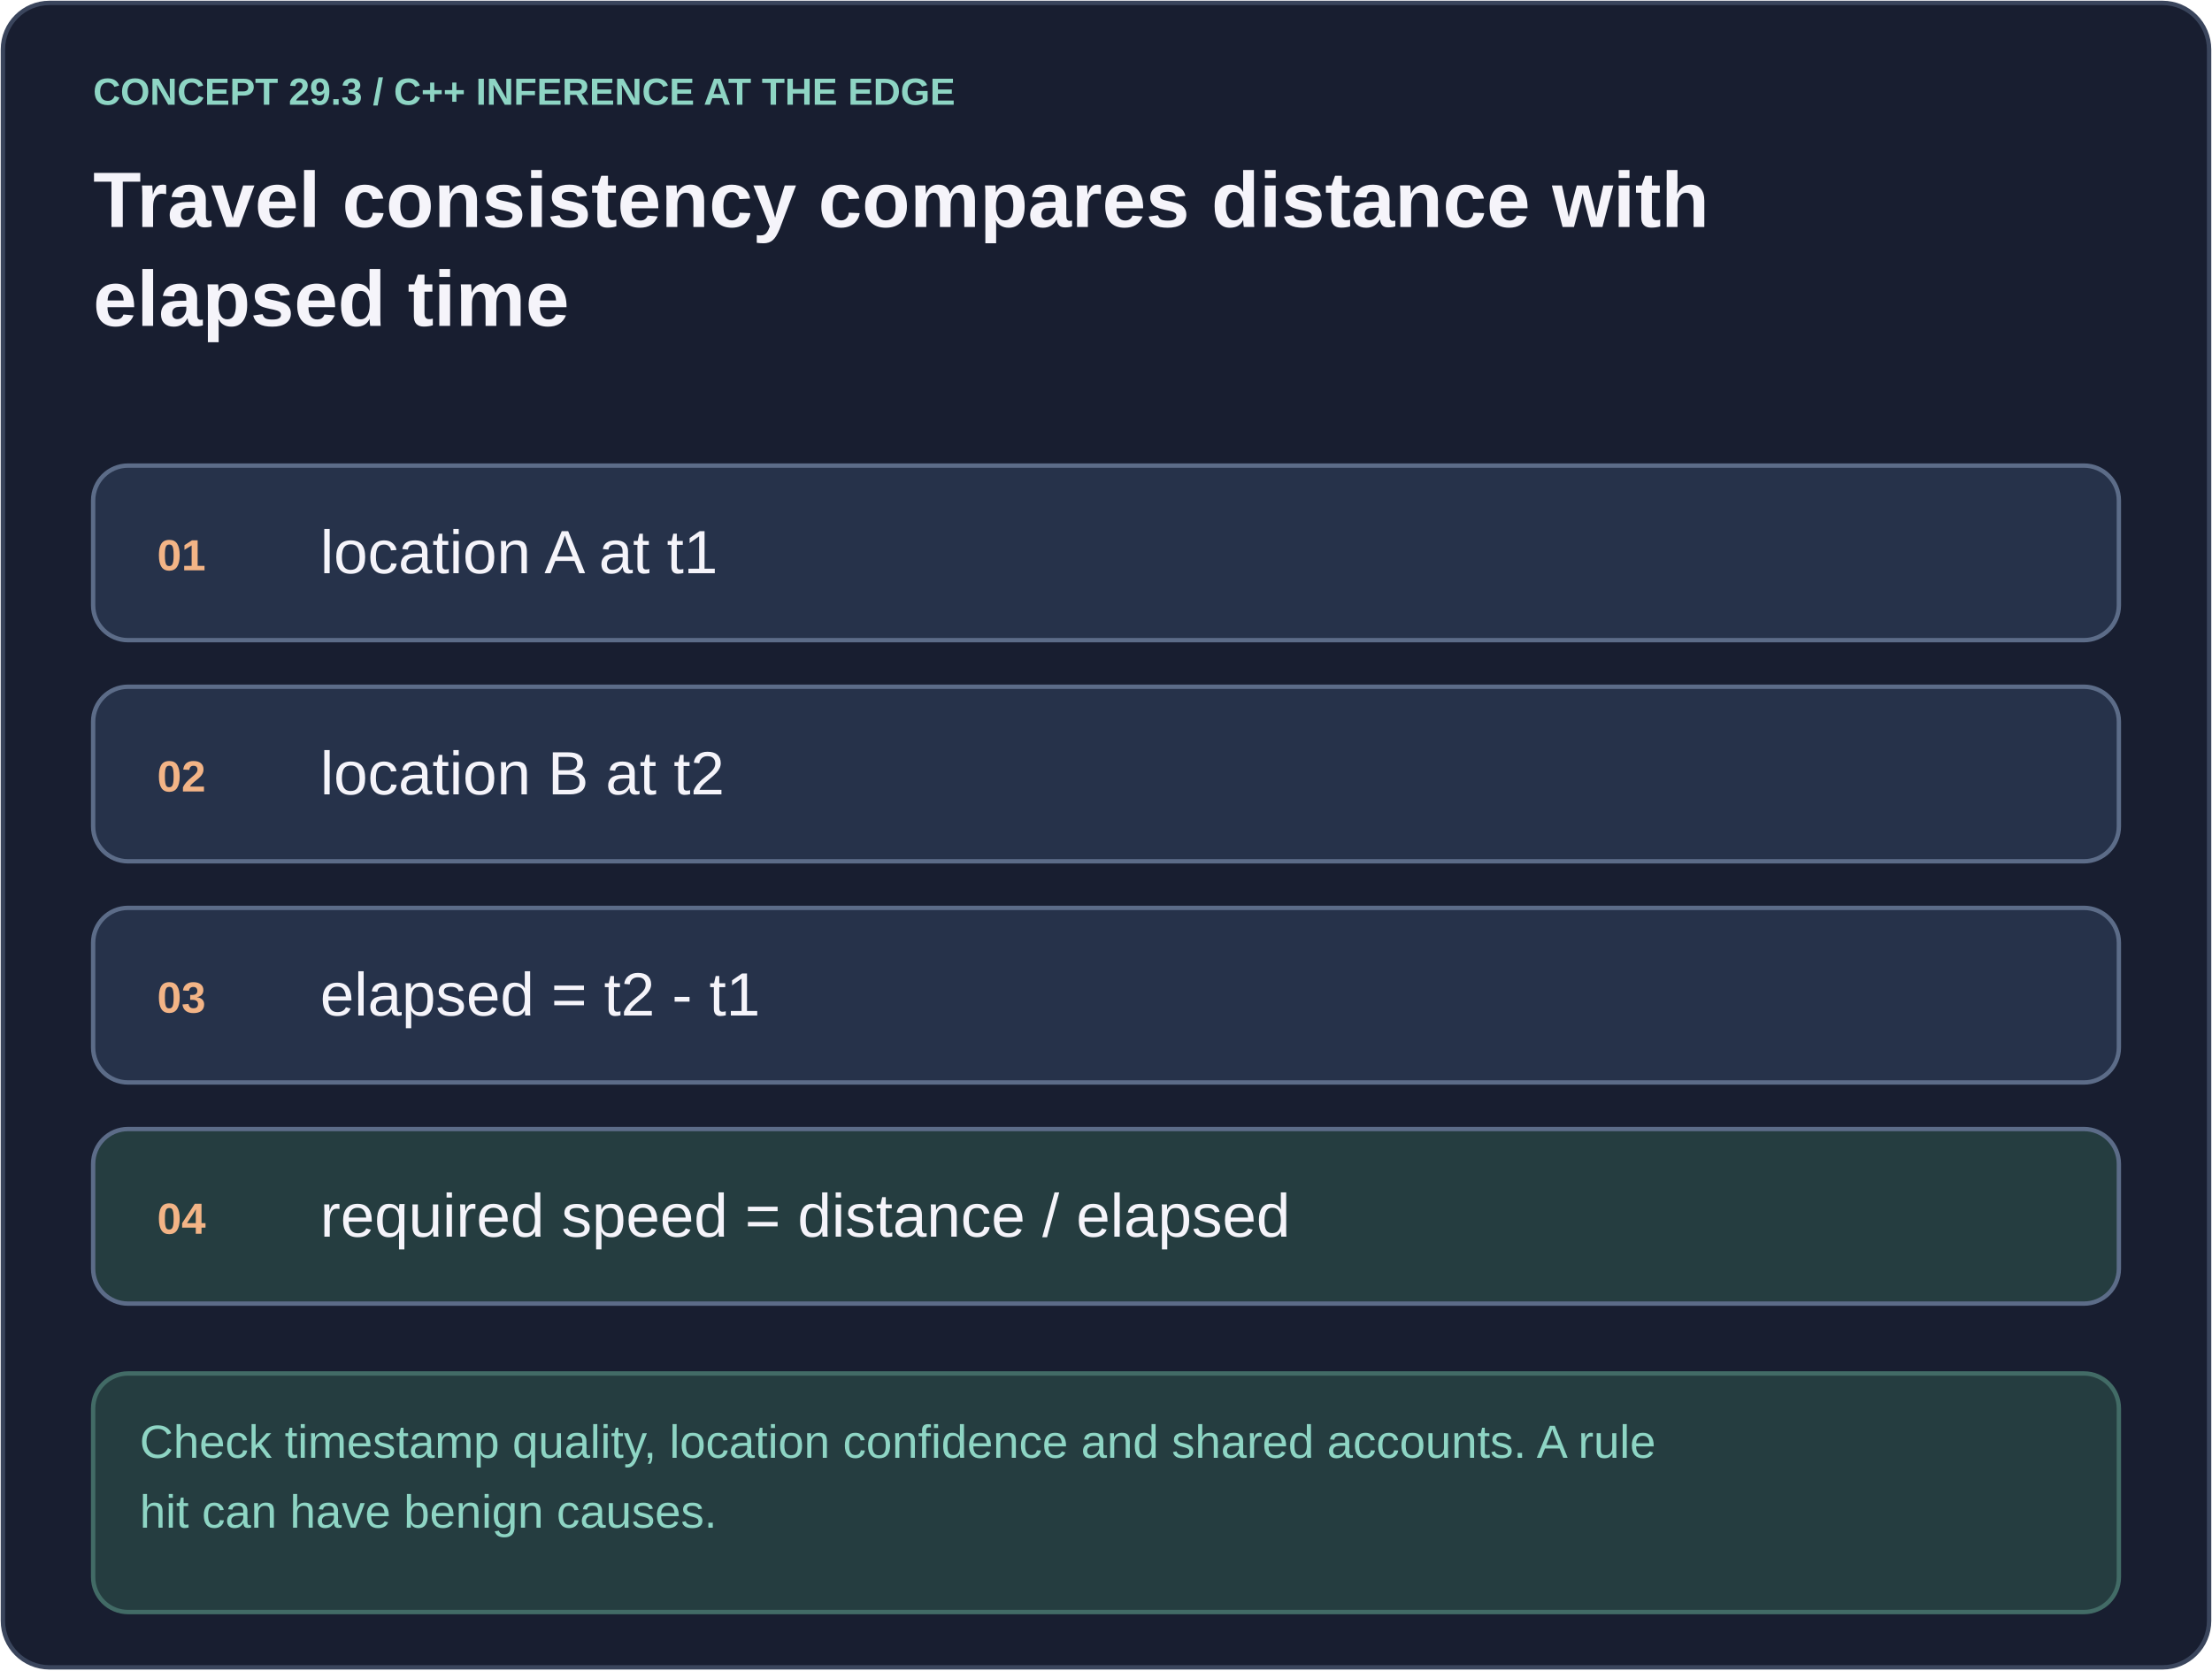
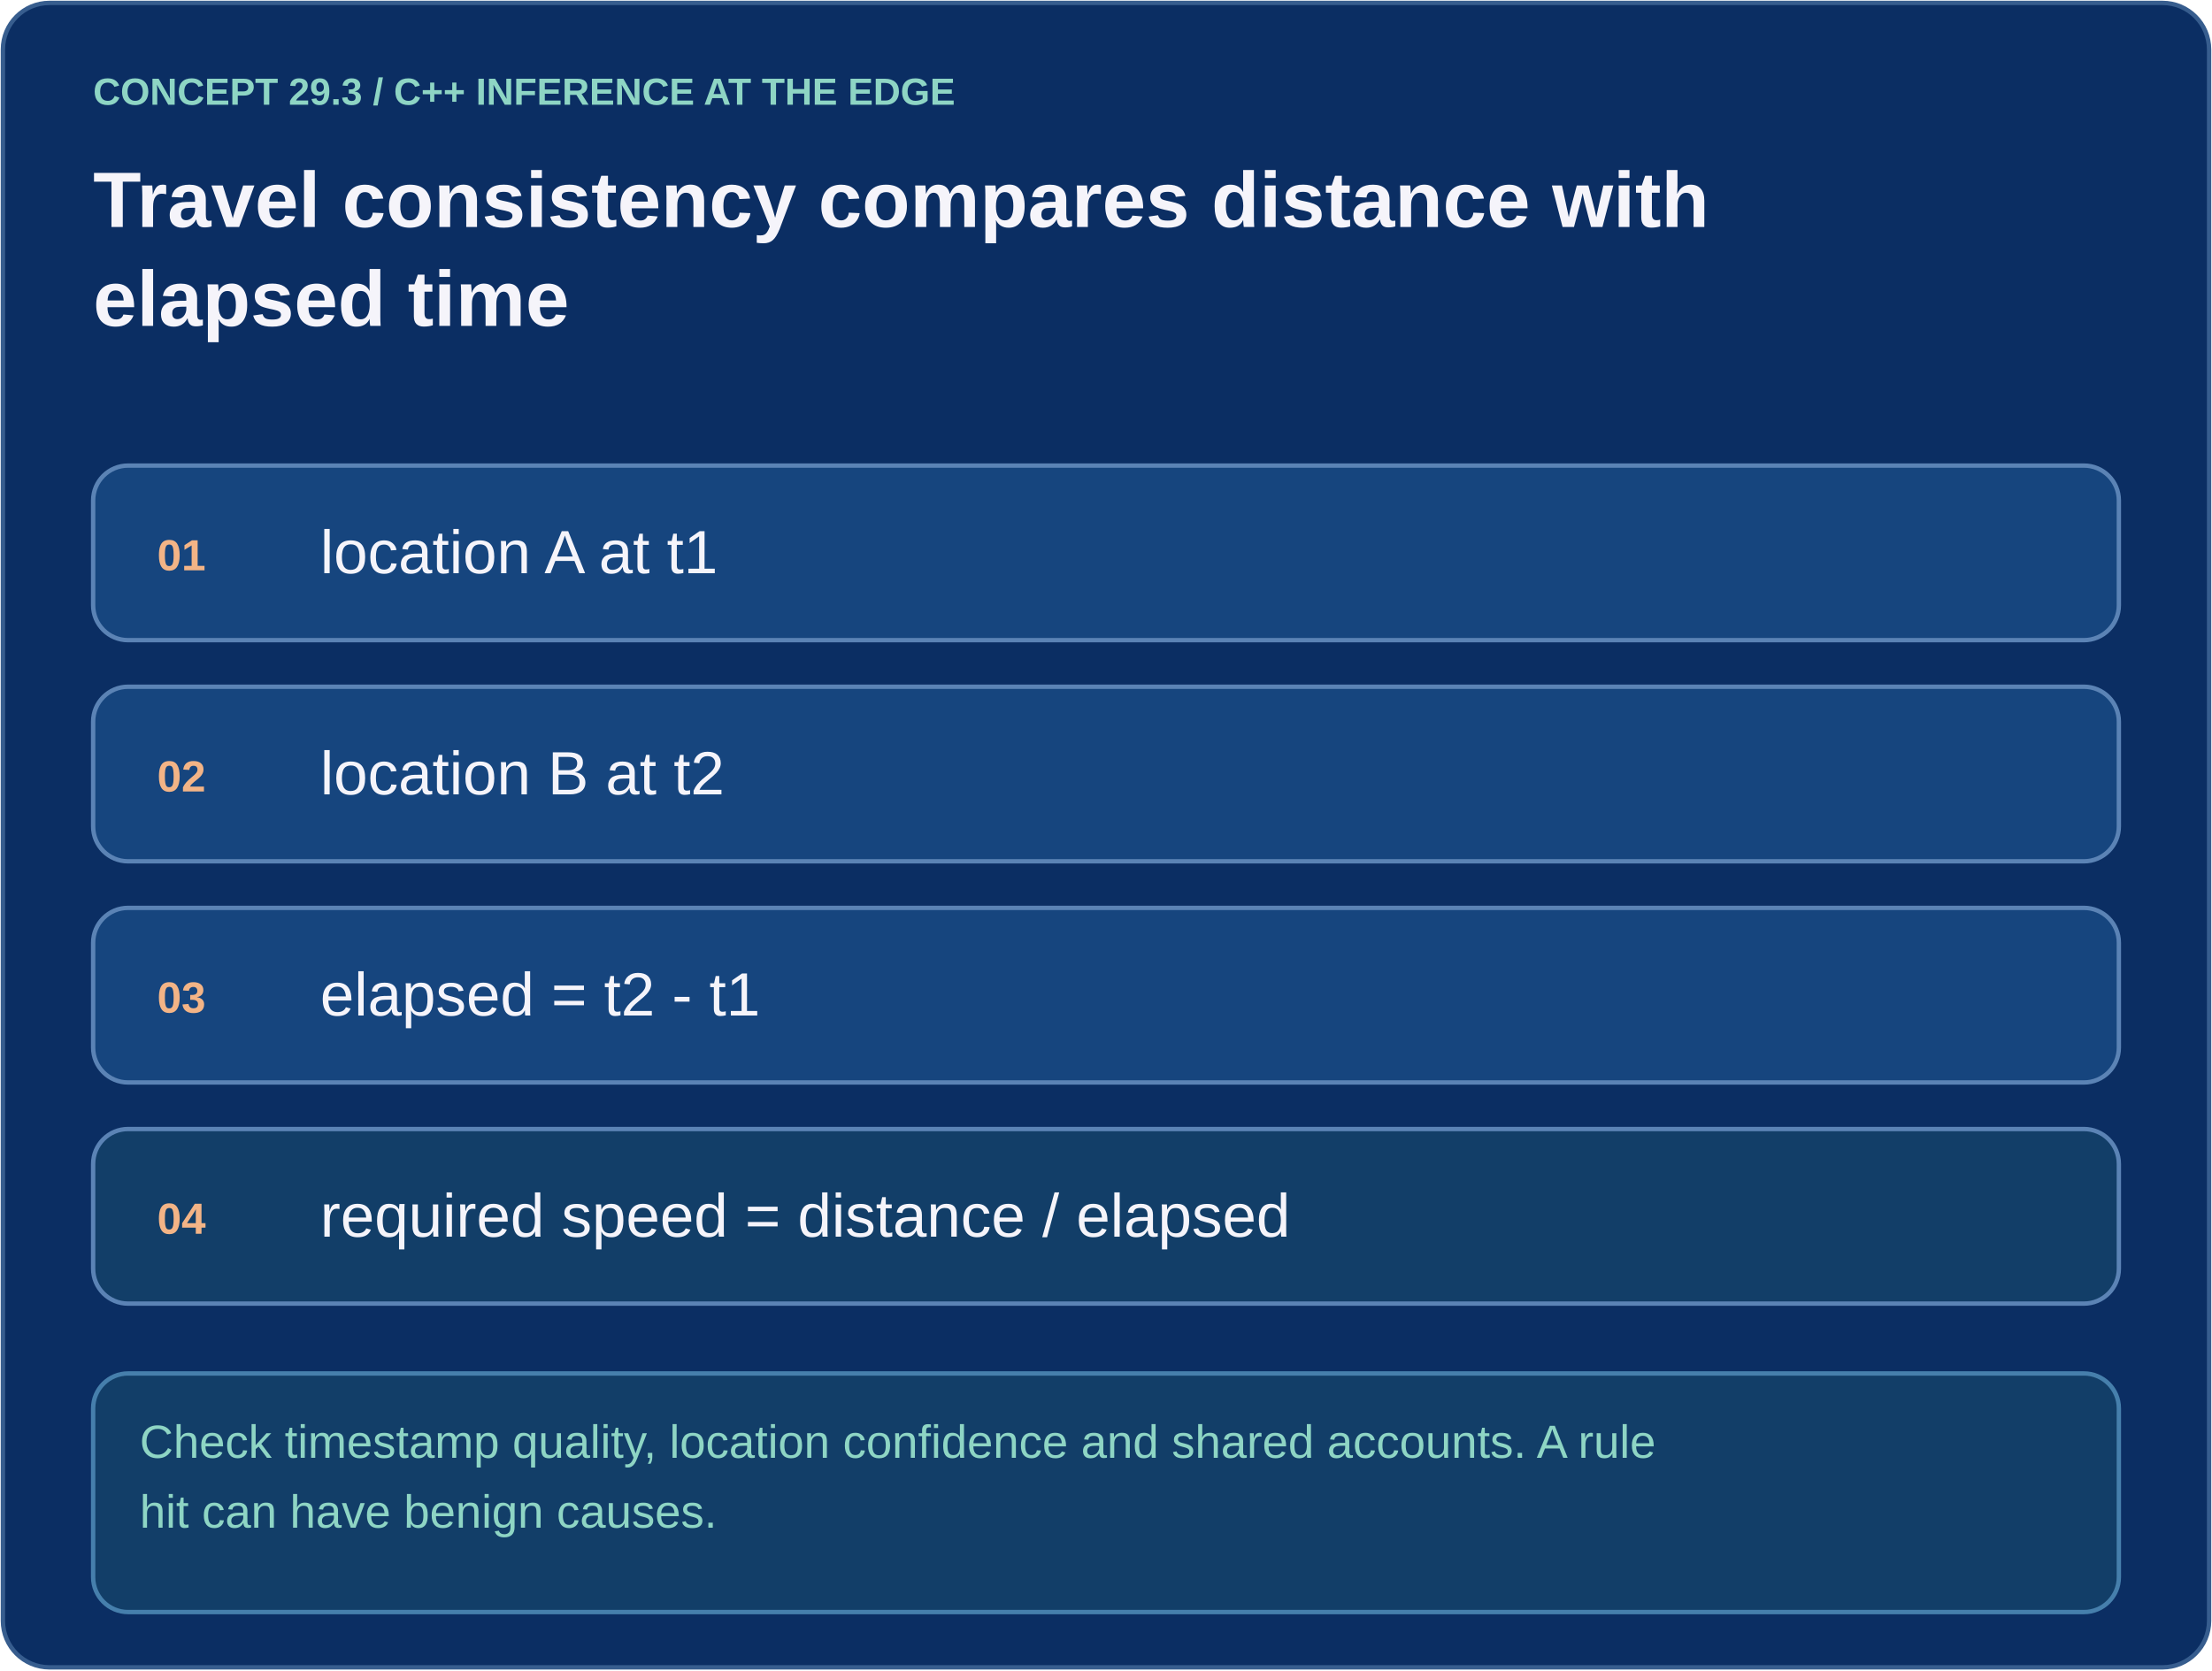
<svg xmlns="http://www.w3.org/2000/svg" width="760" height="574" viewBox="0 0 760 574" role="img" aria-labelledby="title desc">
  <defs>
    <marker id="arrow" viewBox="0 0 10 10" refX="9" refY="5" markerWidth="6" markerHeight="6" orient="auto-start-reverse">
      <path d="M0 0 L10 5 L0 10 Z" fill="#738993" />
    </marker>
  </defs>
  <g font-family="Arial, Helvetica, sans-serif">
-     <rect x="1" y="1" width="758" height="572" rx="16" fill="#181e30" stroke="#3a455c" stroke-width="1.5" />
+     <rect x="1" y="1" width="758" height="572" rx="16" fill="#0b2e63" stroke="#375d8e" stroke-width="1.5" />
    <text x="32" y="36" font-size="13" fill="#8ed5c4" font-weight="700" text-anchor="start">CONCEPT 29.3  /  C++ INFERENCE AT THE EDGE</text>
    <text x="32" y="78" font-size="27" fill="#f5f4fa" font-weight="600" text-anchor="start">Travel consistency compares distance with</text>
    <text x="32" y="112" font-size="27" fill="#f5f4fa" font-weight="600" text-anchor="start">elapsed time</text>
-     <rect x="32" y="160" width="696" height="60" rx="12" fill="#26324a" stroke="#5c6c88" stroke-width="1.5" />
+     <rect x="32" y="160" width="696" height="60" rx="12" fill="#16457e" stroke="#5b83b5" stroke-width="1.5" />
    <text x="54" y="196" font-size="15" fill="#f3b486" font-weight="700" text-anchor="start">01</text>
    <text x="110" y="197" font-size="21" fill="#f5f4fa" font-weight="400" text-anchor="start">location A at t1</text>
-     <rect x="32" y="236" width="696" height="60" rx="12" fill="#26324a" stroke="#5c6c88" stroke-width="1.5" />
+     <rect x="32" y="236" width="696" height="60" rx="12" fill="#16457e" stroke="#5b83b5" stroke-width="1.5" />
    <text x="54" y="272" font-size="15" fill="#f3b486" font-weight="700" text-anchor="start">02</text>
    <text x="110" y="273" font-size="21" fill="#f5f4fa" font-weight="400" text-anchor="start">location B at t2</text>
-     <rect x="32" y="312" width="696" height="60" rx="12" fill="#26324a" stroke="#5c6c88" stroke-width="1.5" />
+     <rect x="32" y="312" width="696" height="60" rx="12" fill="#16457e" stroke="#5b83b5" stroke-width="1.5" />
    <text x="54" y="348" font-size="15" fill="#f3b486" font-weight="700" text-anchor="start">03</text>
    <text x="110" y="349" font-size="21" fill="#f5f4fa" font-weight="400" text-anchor="start">elapsed = t2 - t1</text>
-     <rect x="32" y="388" width="696" height="60" rx="12" fill="#253d40" stroke="#5c6c88" stroke-width="1.5" />
+     <rect x="32" y="388" width="696" height="60" rx="12" fill="#123e68" stroke="#5b83b5" stroke-width="1.5" />
    <text x="54" y="424" font-size="15" fill="#f3b486" font-weight="700" text-anchor="start">04</text>
    <text x="110" y="425" font-size="21" fill="#f5f4fa" font-weight="400" text-anchor="start">required speed = distance / elapsed</text>
-     <rect x="32" y="472" width="696" height="82" rx="12" fill="#253d40" stroke="#426b66" stroke-width="1.5" />
+     <rect x="32" y="472" width="696" height="82" rx="12" fill="#123e68" stroke="#467fac" stroke-width="1.5" />
    <text x="48" y="501" font-size="16" fill="#8ed5c4" font-weight="400" text-anchor="start">Check timestamp quality, location confidence and shared accounts. A rule</text>
    <text x="48" y="525" font-size="16" fill="#8ed5c4" font-weight="400" text-anchor="start">hit can have benign causes.</text>
  </g>
</svg>
